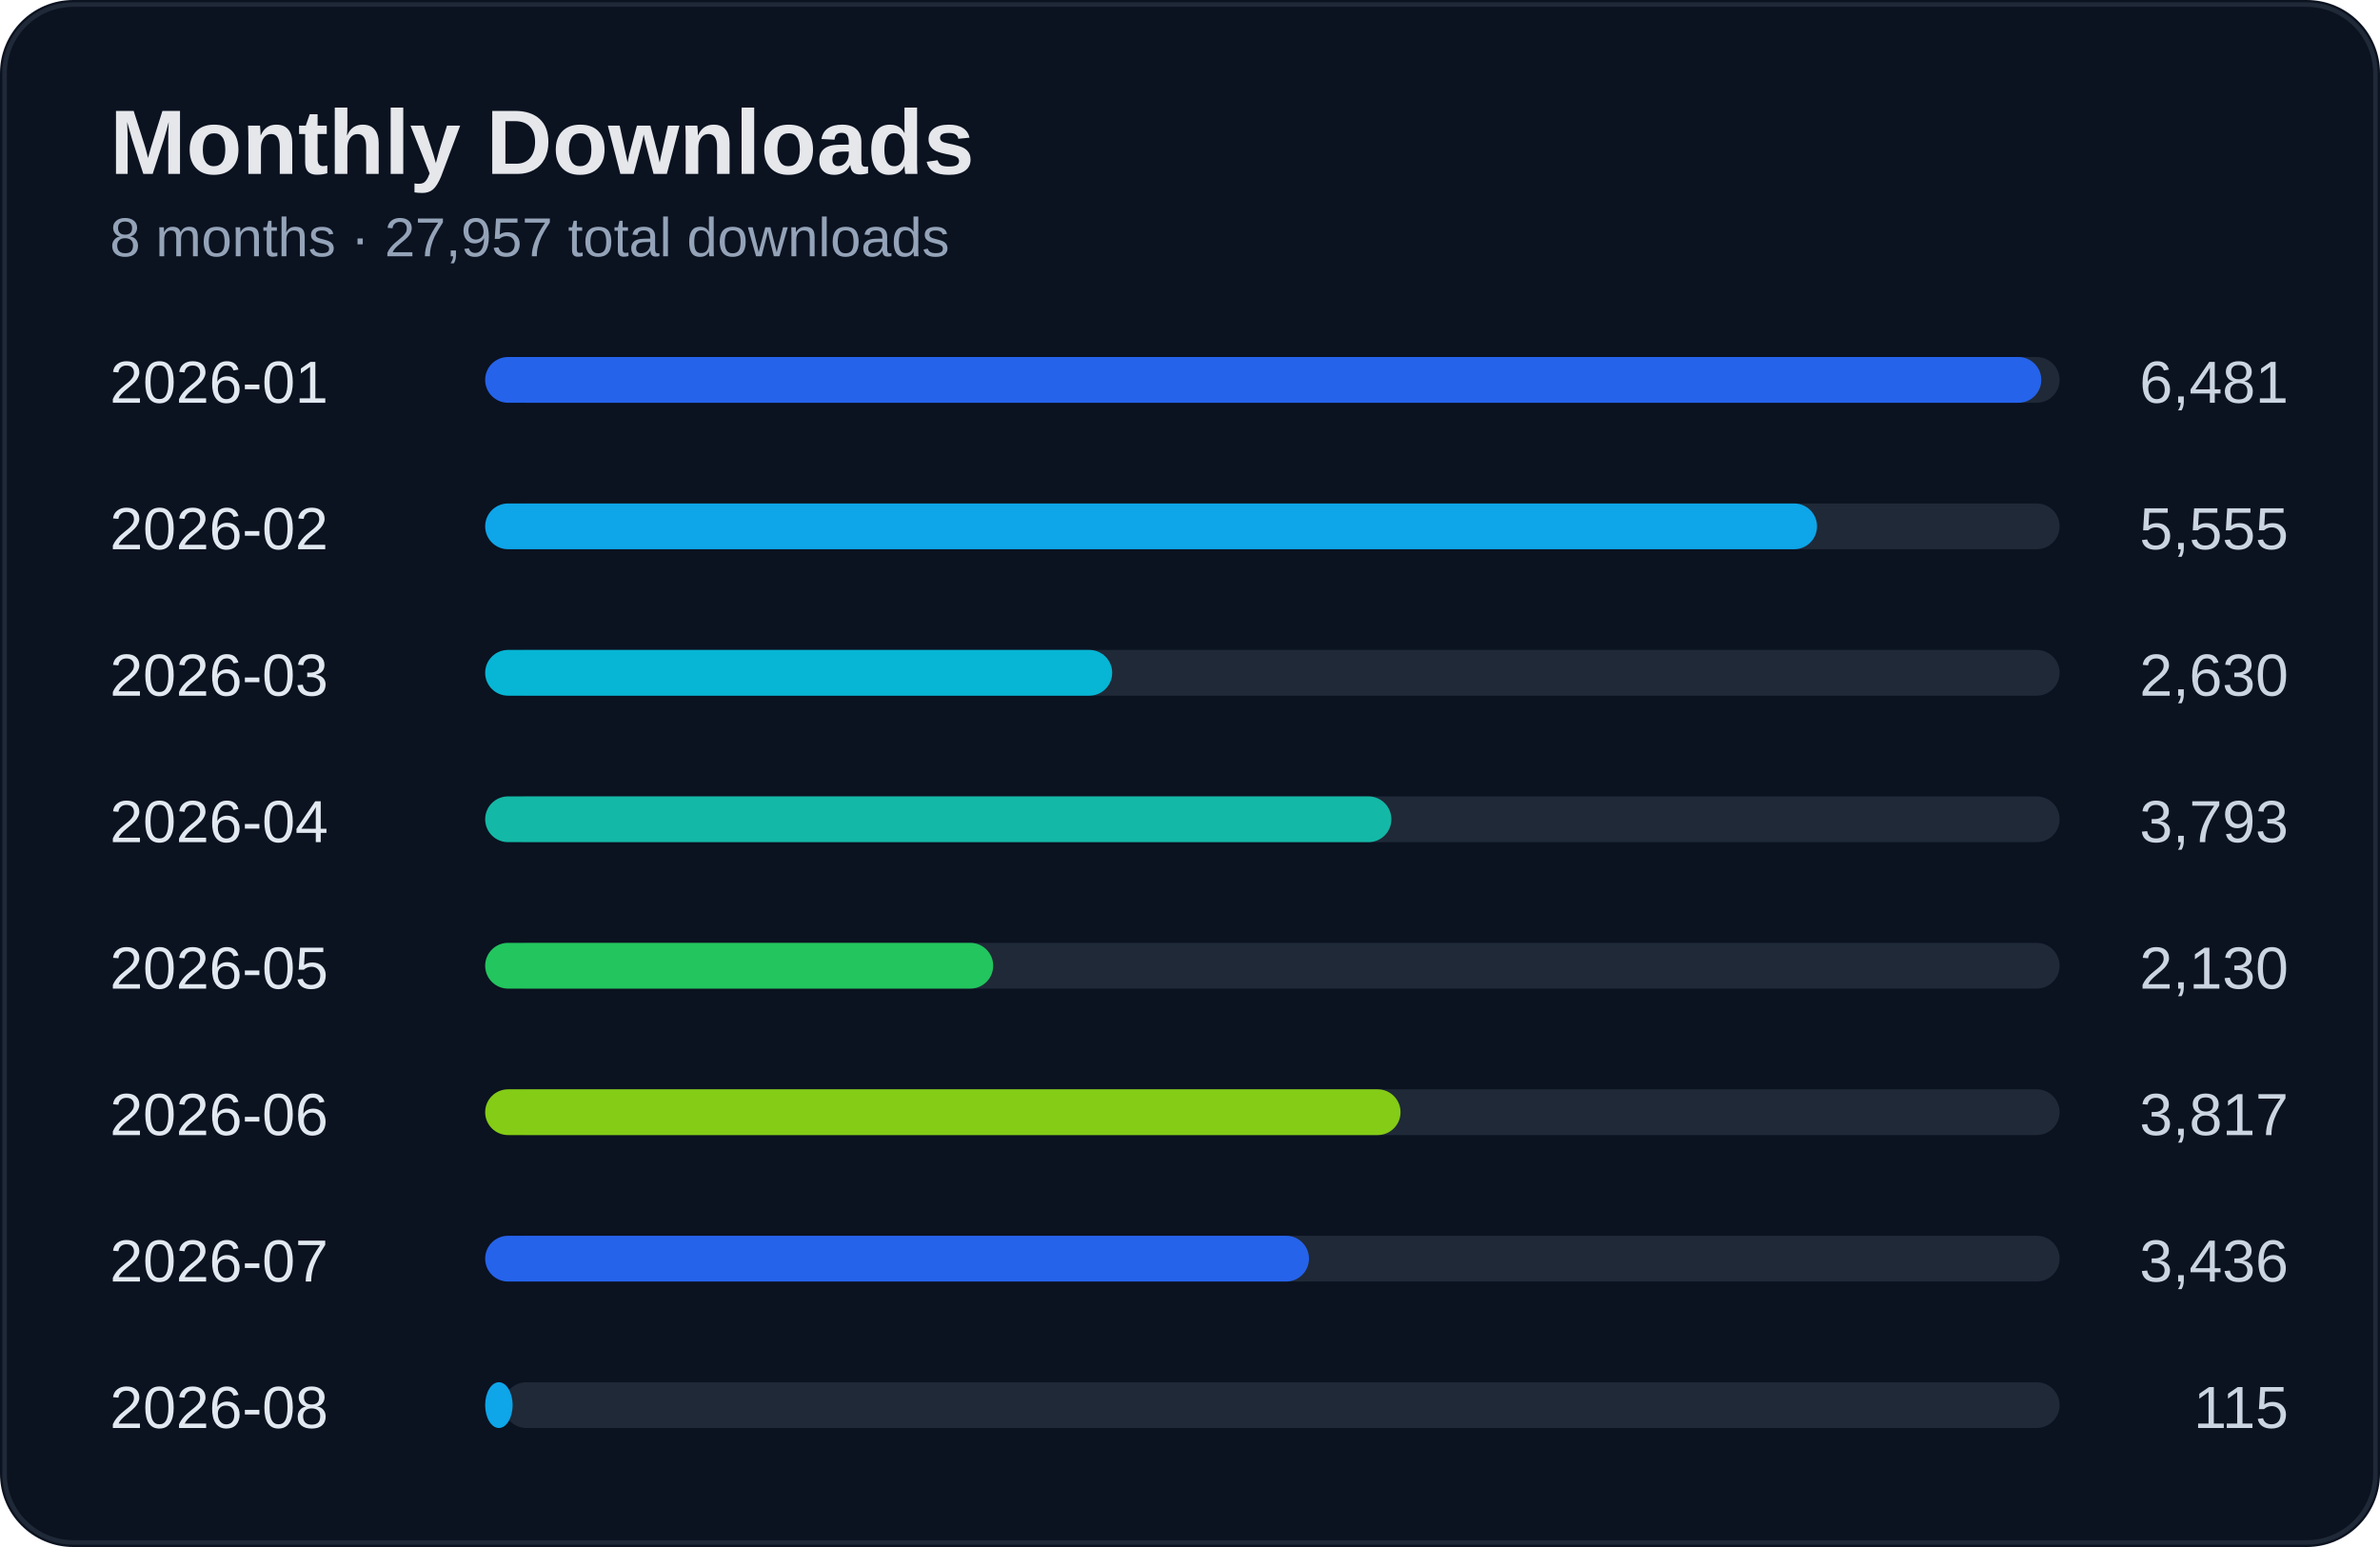
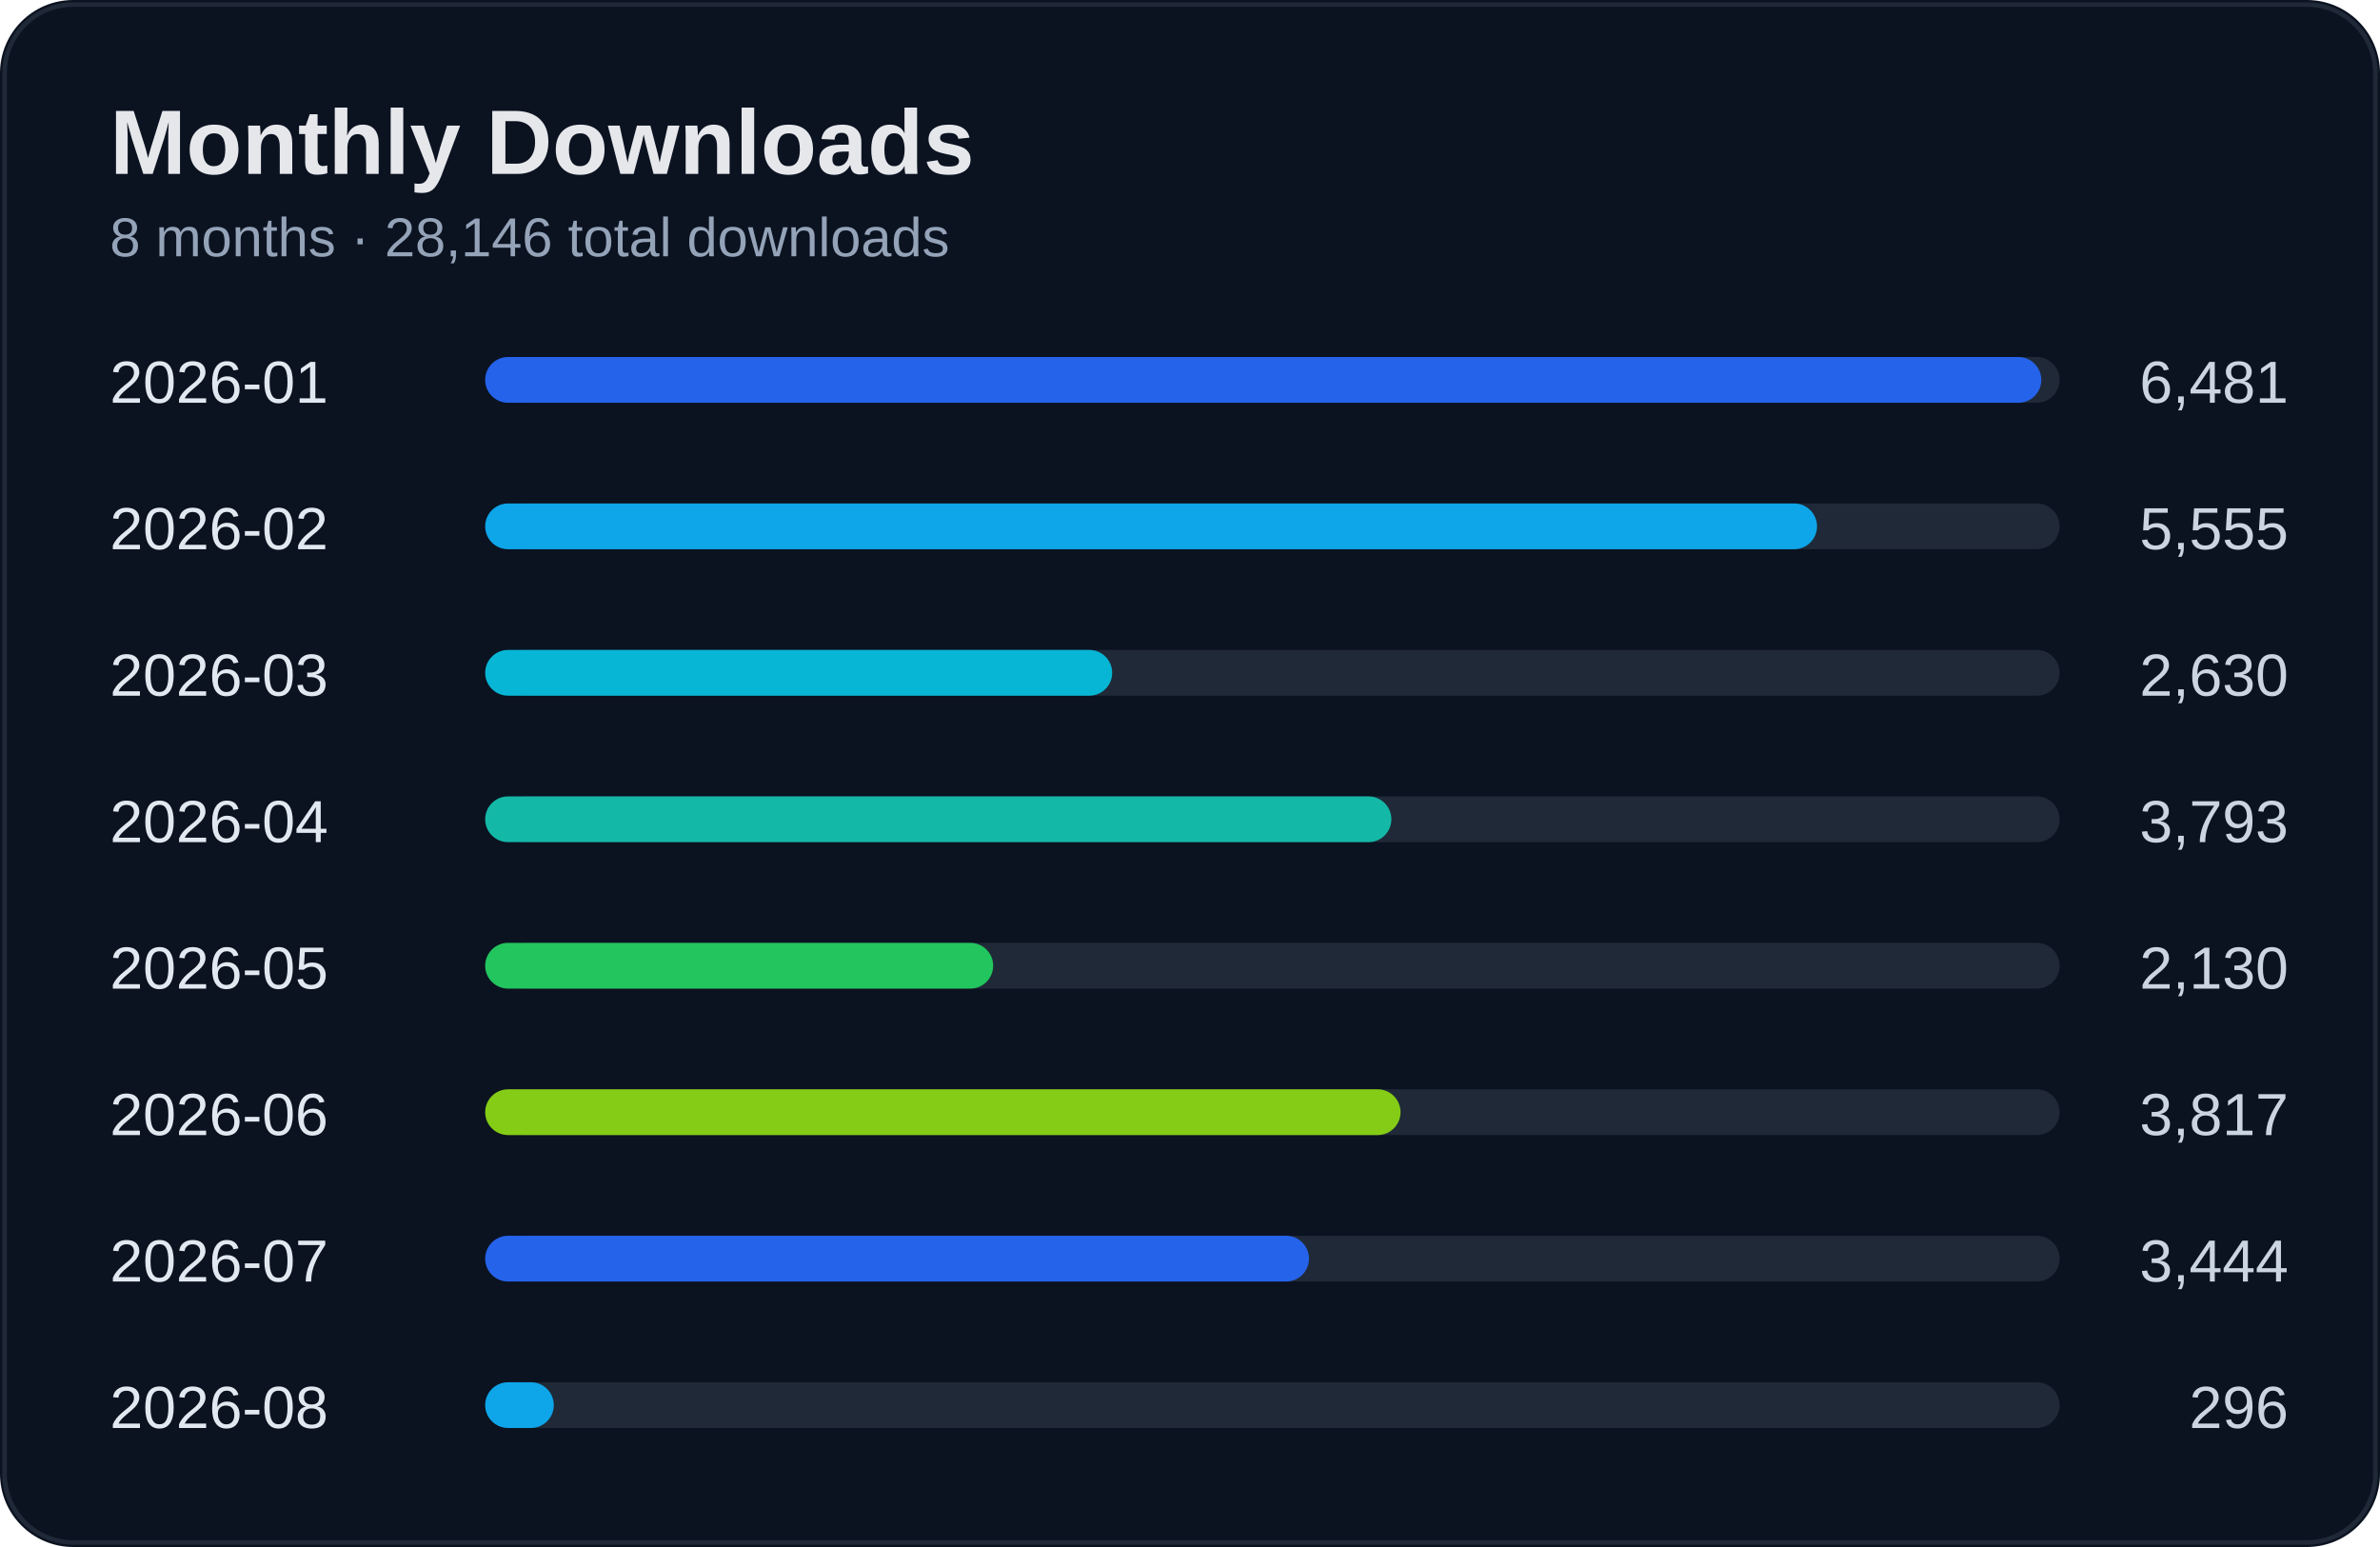
<svg xmlns="http://www.w3.org/2000/svg" width="520" height="338" viewBox="0 0 520 338">
  <rect width="100%" height="100%" rx="16" fill="#0b1220" />
  <rect x="1" y="1" width="518" height="336" rx="15" fill="none" stroke="#1f2937" />
  <text x="24" y="38" fill="#e5e7eb" font-size="20" font-weight="700" font-family="Segoe UI, Arial">Monthly Downloads</text>
-   <text x="24" y="56" fill="#94a3b8" font-size="12" font-family="Segoe UI, Arial">8 months · 27,957 total downloads</text>
+   <text x="24" y="56" fill="#94a3b8" font-size="12" font-family="Segoe UI, Arial">8 months · 28,146 total downloads</text>
  <text x="24" y="88" fill="#e2e8f0" font-size="13" font-family="Segoe UI, Arial">2026-01</text>
  <text x="500" y="88" fill="#cbd5e1" font-size="13" text-anchor="end" font-family="Segoe UI, Arial">6,481</text>
  <rect x="110" y="78" width="340" height="10" rx="5" fill="#1f2937" />
  <rect x="106" y="78" width="340" height="10" rx="5" fill="#2563eb" />
  <text x="24" y="120" fill="#e2e8f0" font-size="13" font-family="Segoe UI, Arial">2026-02</text>
  <text x="500" y="120" fill="#cbd5e1" font-size="13" text-anchor="end" font-family="Segoe UI, Arial">5,555</text>
  <rect x="110" y="110" width="340" height="10" rx="5" fill="#1f2937" />
  <rect x="106" y="110" width="291" height="10" rx="5" fill="#0ea5e9" />
  <text x="24" y="152" fill="#e2e8f0" font-size="13" font-family="Segoe UI, Arial">2026-03</text>
  <text x="500" y="152" fill="#cbd5e1" font-size="13" text-anchor="end" font-family="Segoe UI, Arial">2,630</text>
  <rect x="110" y="142" width="340" height="10" rx="5" fill="#1f2937" />
  <rect x="106" y="142" width="137" height="10" rx="5" fill="#06b6d4" />
  <text x="24" y="184" fill="#e2e8f0" font-size="13" font-family="Segoe UI, Arial">2026-04</text>
  <text x="500" y="184" fill="#cbd5e1" font-size="13" text-anchor="end" font-family="Segoe UI, Arial">3,793</text>
  <rect x="110" y="174" width="340" height="10" rx="5" fill="#1f2937" />
  <rect x="106" y="174" width="198" height="10" rx="5" fill="#14b8a6" />
  <text x="24" y="216" fill="#e2e8f0" font-size="13" font-family="Segoe UI, Arial">2026-05</text>
  <text x="500" y="216" fill="#cbd5e1" font-size="13" text-anchor="end" font-family="Segoe UI, Arial">2,130</text>
  <rect x="110" y="206" width="340" height="10" rx="5" fill="#1f2937" />
  <rect x="106" y="206" width="111" height="10" rx="5" fill="#22c55e" />
  <text x="24" y="248" fill="#e2e8f0" font-size="13" font-family="Segoe UI, Arial">2026-06</text>
  <text x="500" y="248" fill="#cbd5e1" font-size="13" text-anchor="end" font-family="Segoe UI, Arial">3,817</text>
  <rect x="110" y="238" width="340" height="10" rx="5" fill="#1f2937" />
  <rect x="106" y="238" width="200" height="10" rx="5" fill="#84cc16" />
  <text x="24" y="280" fill="#e2e8f0" font-size="13" font-family="Segoe UI, Arial">2026-07</text>
-   <text x="500" y="280" fill="#cbd5e1" font-size="13" text-anchor="end" font-family="Segoe UI, Arial">3,436</text>
+   <text x="500" y="280" fill="#cbd5e1" font-size="13" text-anchor="end" font-family="Segoe UI, Arial">3,444</text>
  <rect x="110" y="270" width="340" height="10" rx="5" fill="#1f2937" />
  <rect x="106" y="270" width="180" height="10" rx="5" fill="#2563eb" />
  <text x="24" y="312" fill="#e2e8f0" font-size="13" font-family="Segoe UI, Arial">2026-08</text>
-   <text x="500" y="312" fill="#cbd5e1" font-size="13" text-anchor="end" font-family="Segoe UI, Arial">115</text>
+   <text x="500" y="312" fill="#cbd5e1" font-size="13" text-anchor="end" font-family="Segoe UI, Arial">296</text>
  <rect x="110" y="302" width="340" height="10" rx="5" fill="#1f2937" />
-   <rect x="106" y="302" width="6" height="10" rx="5" fill="#0ea5e9" />
+   <rect x="106" y="302" width="15" height="10" rx="5" fill="#0ea5e9" />
</svg>
